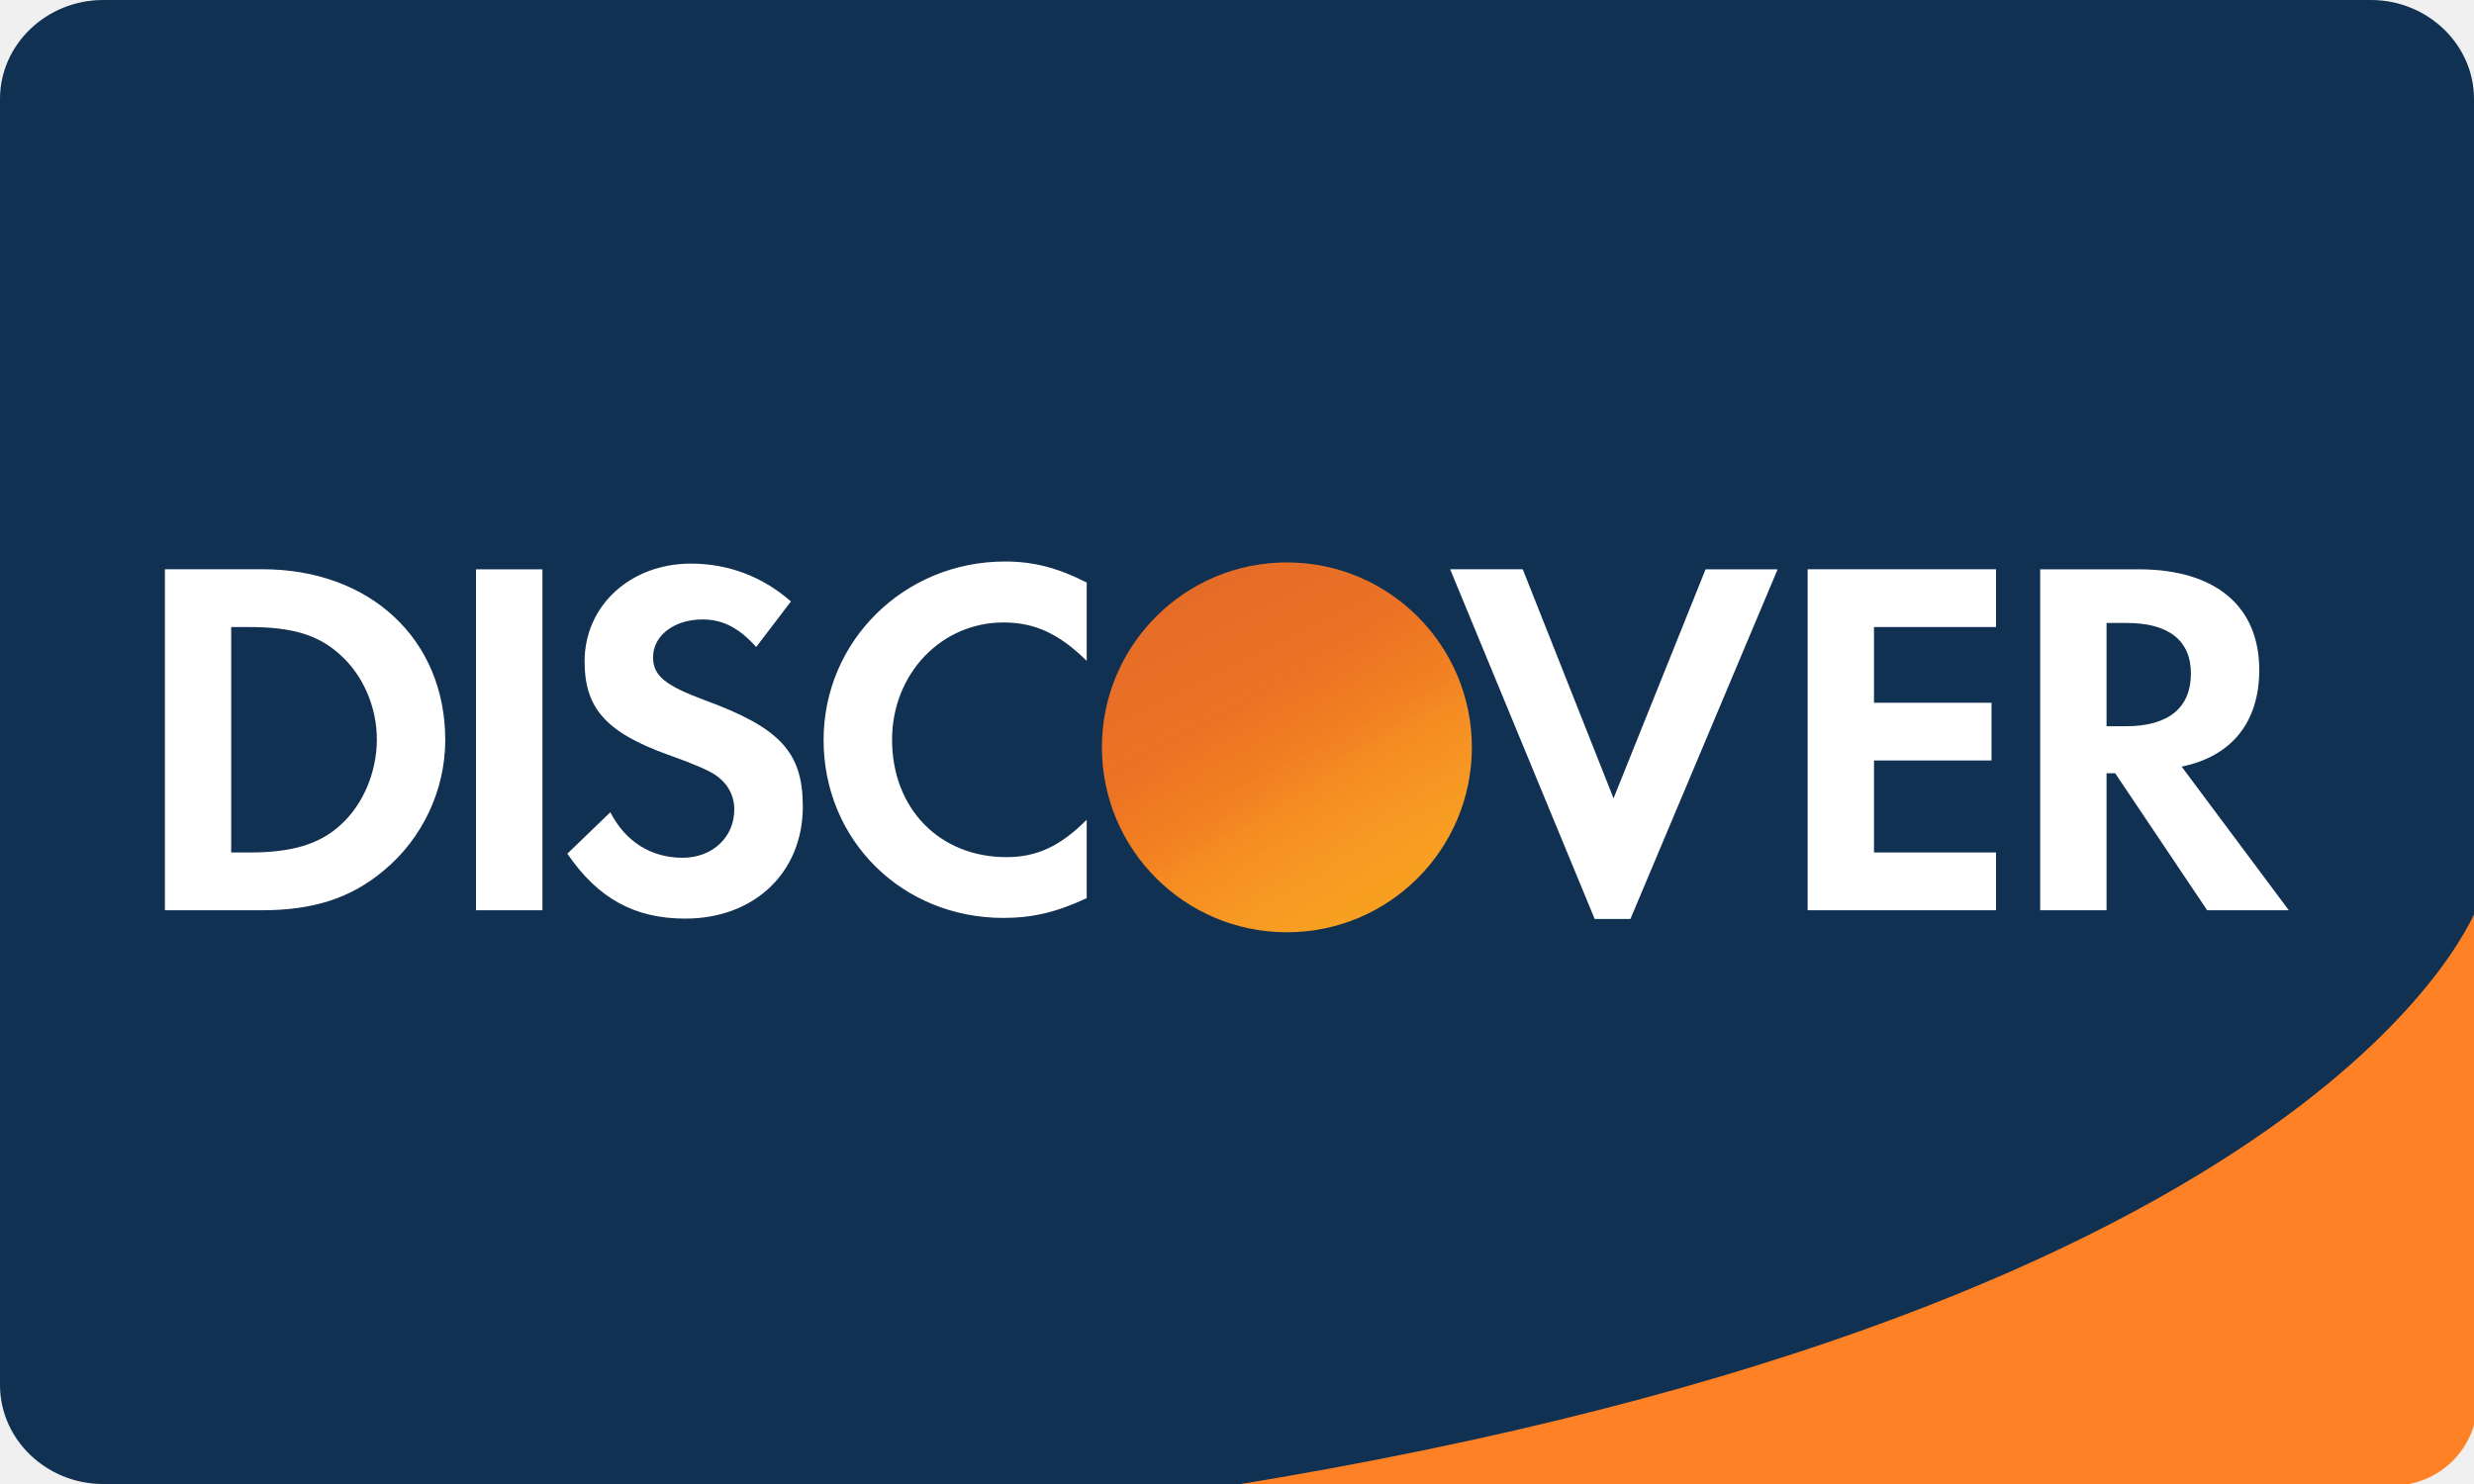
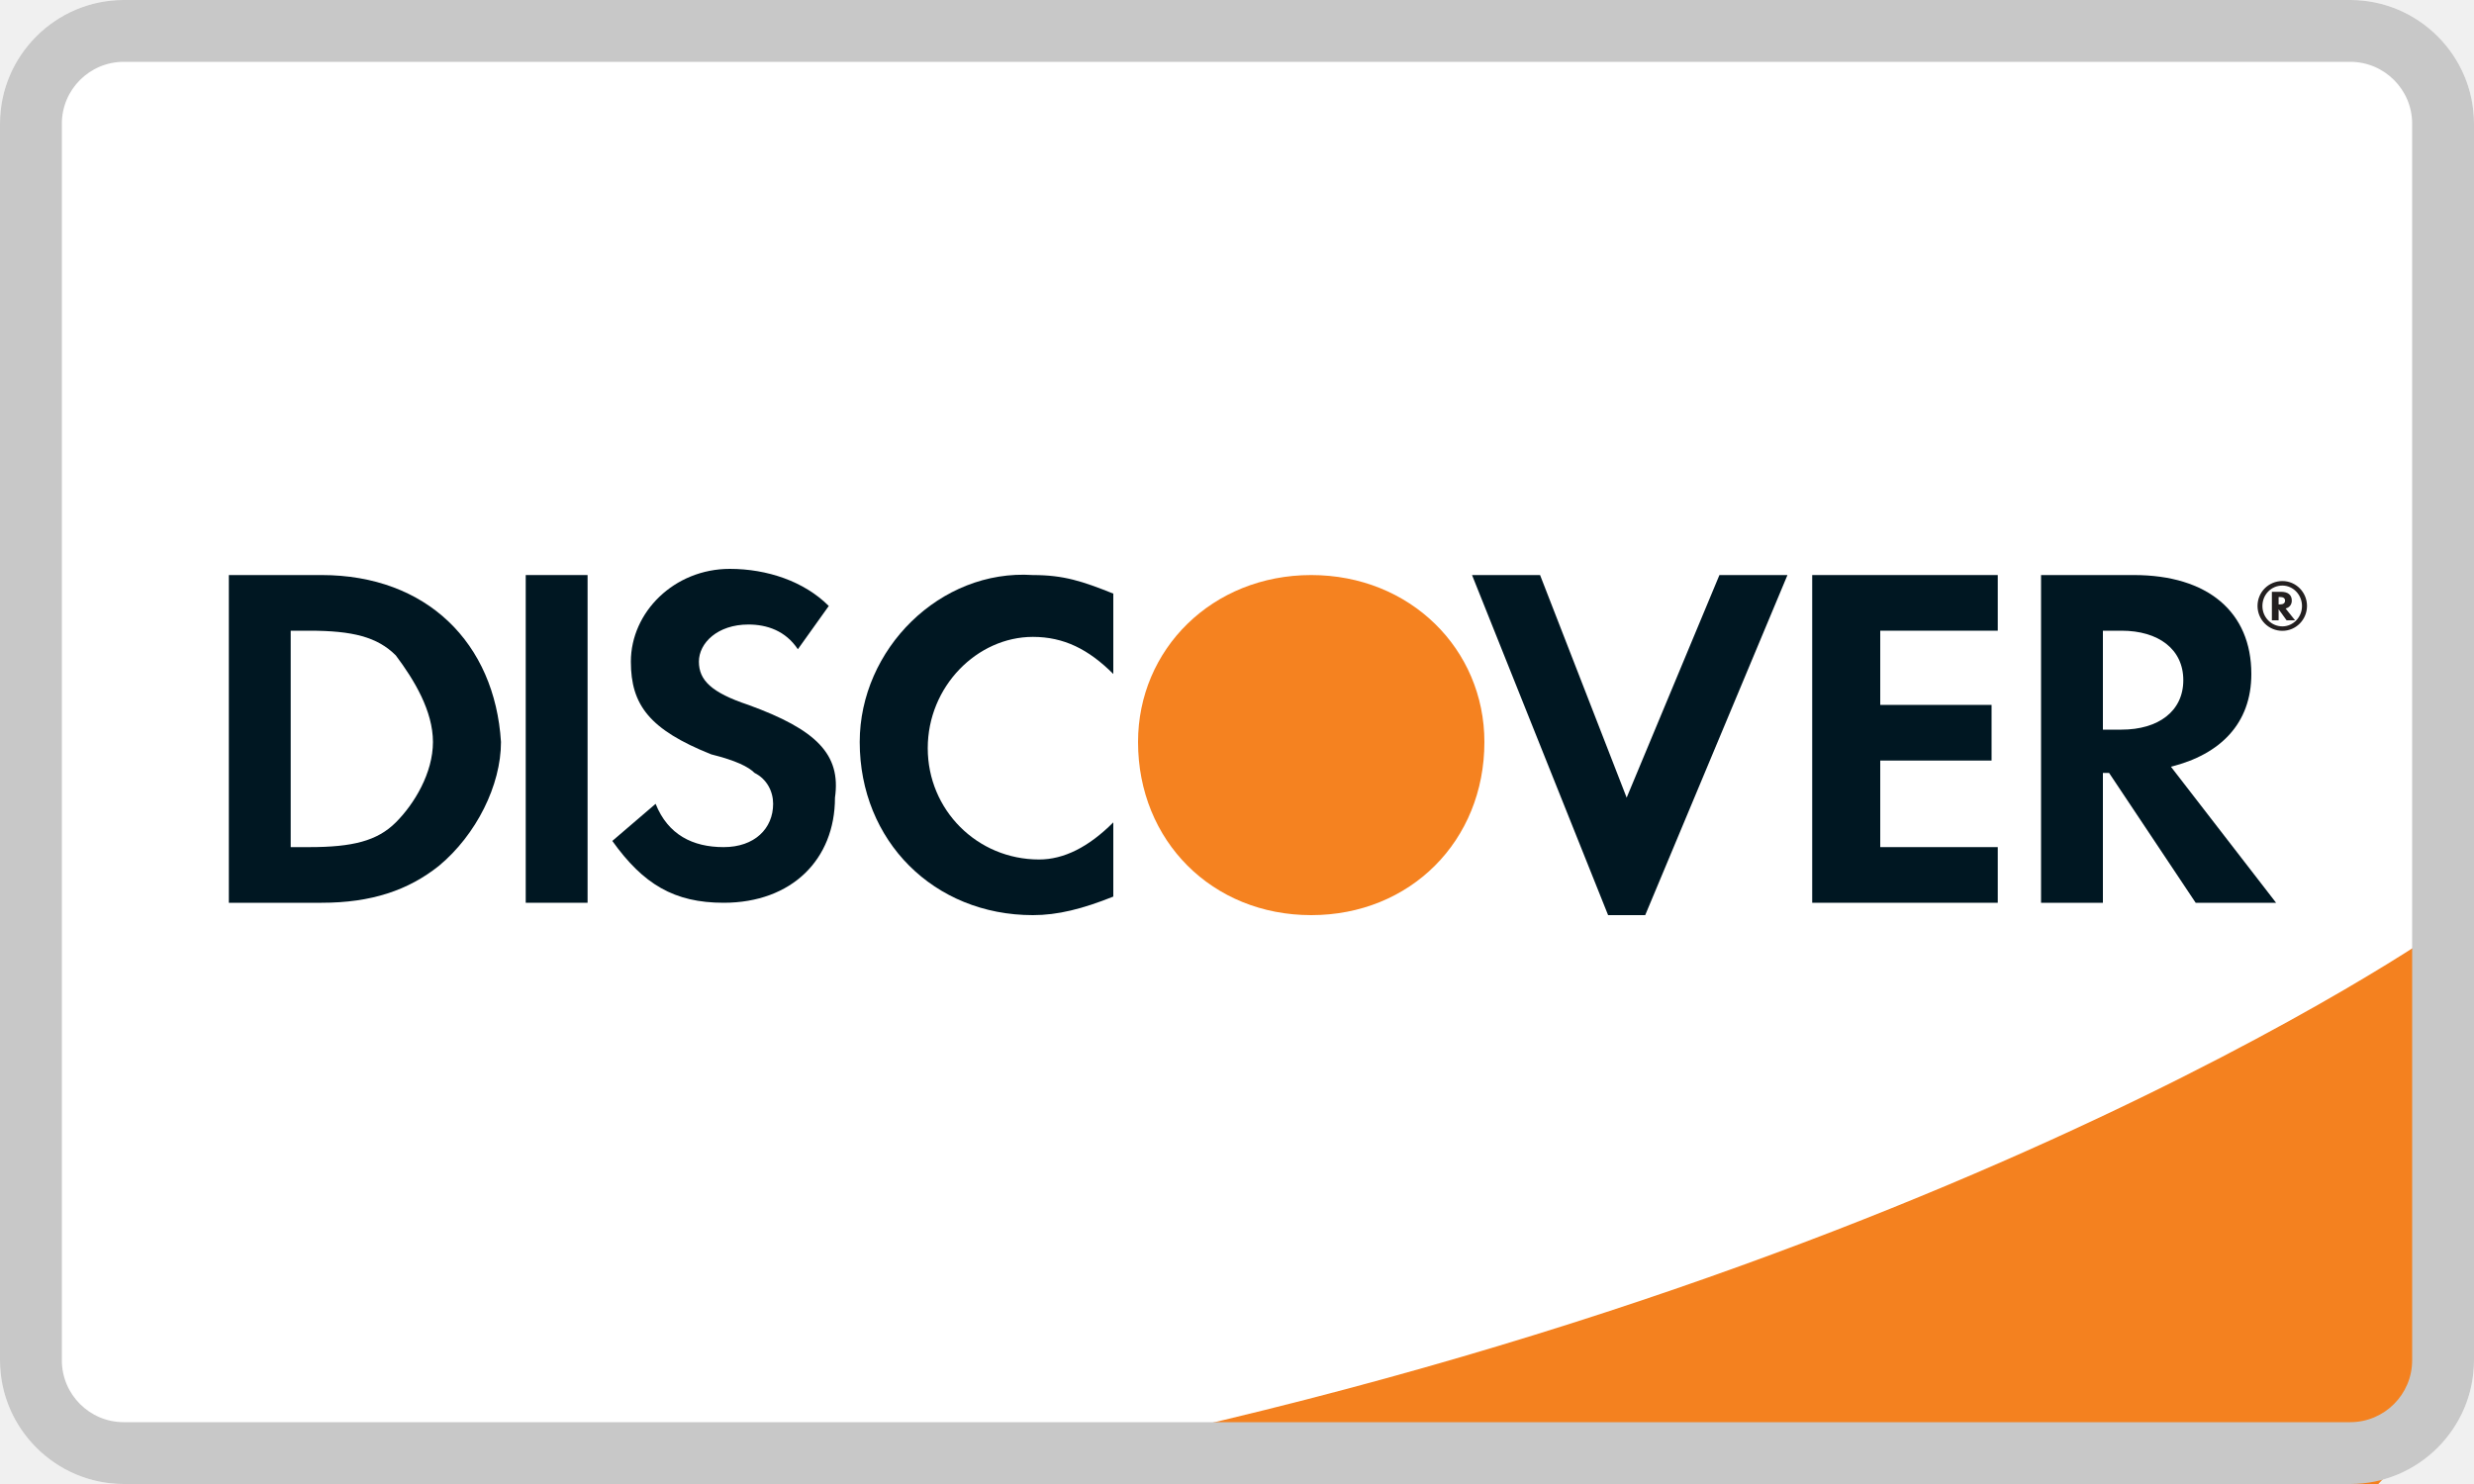
- <svg xmlns="http://www.w3.org/2000/svg" width="40" height="24" viewBox="0 0 40 24" preserveAspectRatio="xMinYMin meet">
-   <path d="M38.333 24H1.667C.75 24 0 23.28 0 22.4V1.6C0 .72.75 0 1.667 0h36.666C39.25 0 40 .72 40 1.6v20.8c0 .88-.75 1.6-1.667 1.6z" style="fill: rgb(17, 49, 82);" />
-   <path d="M 5.498 13.349 C 5.16 13.654 4.722 13.787 4.028 13.787 L 3.738 13.787 L 3.738 10.141 L 4.028 10.141 C 4.722 10.141 5.143 10.265 5.498 10.587 C 5.868 10.917 6.093 11.431 6.093 11.959 C 6.093 12.489 5.869 13.019 5.498 13.349 Z M 4.243 9.206 L 2.666 9.206 L 2.666 14.721 L 4.236 14.721 C 5.069 14.721 5.671 14.524 6.199 14.084 C 6.829 13.564 7.199 12.779 7.199 11.968 C 7.199 10.34 5.985 9.206 4.243 9.206 Z M 7.696 14.721 L 8.77 14.721 L 8.77 9.207 L 7.696 9.207 M 11.393 11.323 C 10.748 11.083 10.559 10.926 10.559 10.628 C 10.559 10.281 10.897 10.018 11.359 10.018 C 11.681 10.018 11.946 10.15 12.226 10.464 L 12.788 9.727 C 12.326 9.322 11.773 9.115 11.17 9.115 C 10.195 9.115 9.452 9.793 9.452 10.695 C 9.452 11.455 9.798 11.845 10.807 12.208 C 11.227 12.356 11.442 12.455 11.55 12.522 C 11.765 12.662 11.872 12.862 11.872 13.092 C 11.872 13.54 11.518 13.872 11.038 13.872 C 10.528 13.872 10.114 13.614 9.868 13.136 L 9.173 13.806 C 9.668 14.532 10.263 14.856 11.08 14.856 C 12.196 14.856 12.98 14.111 12.98 13.044 C 12.98 12.168 12.617 11.771 11.395 11.324 Z M 13.316 11.968 C 13.316 13.588 14.586 14.845 16.223 14.845 C 16.685 14.845 17.081 14.755 17.57 14.525 L 17.57 13.258 C 17.14 13.688 16.76 13.862 16.273 13.862 C 15.191 13.862 14.423 13.077 14.423 11.962 C 14.423 10.902 15.215 10.067 16.223 10.067 C 16.735 10.067 17.123 10.25 17.57 10.687 L 17.57 9.421 C 17.098 9.181 16.71 9.081 16.248 9.081 C 14.621 9.081 13.316 10.364 13.316 11.968 Z M 26.088 12.911 L 24.62 9.206 L 23.446 9.206 L 25.783 14.862 L 26.361 14.862 L 28.741 9.207 L 27.576 9.207 M 29.226 14.721 L 32.272 14.721 L 32.272 13.787 L 30.299 13.787 L 30.299 12.299 L 32.199 12.299 L 32.199 11.365 L 30.299 11.365 L 30.299 10.141 L 32.272 10.141 L 32.272 9.206 L 29.226 9.206 M 34.373 11.745 L 34.059 11.745 L 34.059 10.075 L 34.389 10.075 C 35.059 10.075 35.423 10.355 35.423 10.893 C 35.423 11.447 35.059 11.745 34.373 11.745 Z M 36.528 10.835 C 36.528 9.802 35.818 9.207 34.578 9.207 L 32.986 9.207 L 32.986 14.721 L 34.059 14.721 L 34.059 12.506 L 34.199 12.506 L 35.686 14.721 L 37.006 14.721 L 35.273 12.398 C 36.083 12.233 36.528 11.678 36.528 10.835 Z" style="fill: rgb(255, 255, 255);" />
-   <g id="MarkingBase_1_" transform="matrix(0.089776, 0, 0, 0.089776, 2.192296, 5.72498)">
-     <linearGradient id="SVGID_1_" gradientUnits="userSpaceOnUse" x1="224.392" y1="44.173" x2="201.33" y2="80.281" gradientTransform="matrix(1 0 0 -1 0 141.7323)">
-       <stop offset="0" style="stop-color:#F89F21" />
-       <stop offset="0.25" style="stop-color:#F79A23" />
-       <stop offset="0.533" style="stop-color:#F78E22" />
-       <stop offset="0.62" style="stop-color:#F68721" />
-       <stop offset="0.723" style="stop-color:#F48220" />
-       <stop offset="1" style="stop-color:#F27623" />
-     </linearGradient>
-     <circle fill="url(#SVGID_1_)" cx="207.343" cy="70.866" r="33.307" />
-     <linearGradient id="SVGID_2_" gradientUnits="userSpaceOnUse" x1="220.749" y1="44.664" x2="187.044" y2="110.543" gradientTransform="matrix(1 0 0 -1 0 141.7323)">
-       <stop offset="0" style="stop-color:#F68721;stop-opacity:0" />
-       <stop offset="0.359" style="stop-color:#E27027;stop-opacity:0.27" />
-       <stop offset="0.703" style="stop-color:#D4612C;stop-opacity:0.53" />
-       <stop offset="0.982" style="stop-color:#D15D2D;stop-opacity:0.74" />
-     </linearGradient>
-     <circle opacity="0.65" fill="url(#SVGID_2_)" cx="207.343" cy="70.866" r="33.307" />
-   </g>
-   <g id="Orange_1_" enable-background="new    " transform="matrix(0.469224, 0, 0, 0.469224, 13.78509, 6.199149)">
-     <g id="Orange">
+ <svg xmlns="http://www.w3.org/2000/svg" xmlns:xlink="http://www.w3.org/1999/xlink" width="40px" height="24px" viewBox="0 0 40 24" version="1.1">
+   <defs>
+     <polygon id="path-1" points="0 24 40 24 40 0 0 0" />
+   </defs>
+   <g id="Page-1" stroke="none" stroke-width="1" fill="none" fill-rule="evenodd">
+     <g id="discover">
      <g>
-         <path d="M13,38c20.1,0,40,0,40,0c1.7,0,3-1.3,3-3V18C56,18,51.2,31.8,13,38z" style="fill: rgb(255, 129, 38);" />
+         <path d="M38,24 L2,24 C0.9,24 0,23.1 0,22 L0,2 C0,0.9 0.9,0 2,0 L38,0 C39.1,0 40,0.9 40,2 L40,22 C40,23.1 39.1,24 38,24" id="Fill-1" fill="#FFFFFF" />
+         <path d="M39.512,15 C39.512,15 30.777,21.176 14.806,24 L38.453,24 L39.6,22.765 L39.512,15 Z" id="Fill-3" fill="#F4811F" />
+         <path d="M38,0 L2,0 C0.9,0 0,0.9 0,2 L0,22 C0,23.1 0.9,24 2,24 L38,24 C39.1,24 40,23.1 40,22 L40,2 C40,0.9 39.1,0 38,0 M38,1 C38.551,1 39,1.449 39,2 L39,22 C39,22.551 38.551,23 38,23 L2,23 C1.449,23 1,22.551 1,22 L1,2 C1,1.449 1.449,1 2,1 L38,1" id="Fill-5" fill="#C8C8C8" />
+         <path d="M21.2,9.3 C19.6,9.3 18.4,10.5 18.4,12 C18.4,13.6 19.6,14.8 21.2,14.8 C22.8,14.8 24,13.6 24,12 C24,10.5 22.8,9.3 21.2,9.3" id="Fill-7" fill="#F58220" />
+         <path d="M6.4,13.3 C6.1,13.6 5.7,13.7 5,13.7 L4.7,13.7 L4.7,10.2 L5,10.2 C5.7,10.2 6.1,10.3 6.4,10.6 C6.7,11 7,11.5 7,12 C7,12.5 6.7,13 6.4,13.3 M5.2,9.3 L3.7,9.3 L3.7,14.6 L5.2,14.6 C6,14.6 6.6,14.4 7.1,14 C7.7,13.5 8.1,12.7 8.1,12 C8,10.4 6.9,9.3 5.2,9.3" id="Fill-9" fill="#001722" />
+         <mask id="mask-2" fill="white">
+           <use xlink:href="#path-1" />
+         </mask>
+         <g id="Clip-12" />
+         <polygon id="Fill-11" fill="#001722" mask="url(#mask-2)" points="8.5 14.6 9.5 14.6 9.5 9.3 8.5 9.3" />
+         <path d="M12.1,11.4 C11.5,11.2 11.3,11 11.3,10.7 C11.3,10.4 11.6,10.1 12.1,10.1 C12.4,10.1 12.7,10.2 12.9,10.5 L13.4,9.8 C13,9.4 12.4,9.2 11.8,9.2 C10.9,9.2 10.2,9.9 10.2,10.7 C10.2,11.4 10.5,11.8 11.5,12.2 C11.9,12.3 12.1,12.4 12.2,12.5 C12.4,12.6 12.5,12.8 12.5,13 C12.5,13.4 12.2,13.7 11.7,13.7 C11.2,13.7 10.8,13.5 10.6,13 L9.9,13.6 C10.4,14.3 10.9,14.6 11.7,14.6 C12.8,14.6 13.5,13.9 13.5,12.9 C13.6,12.2 13.2,11.8 12.1,11.4" id="Fill-13" fill="#001722" mask="url(#mask-2)" />
+         <path d="M13.9,12 C13.9,13.6 15.1,14.8 16.7,14.8 C17.1,14.8 17.5,14.7 18,14.5 L18,13.3 C17.6,13.7 17.2,13.9 16.8,13.9 C15.8,13.9 15,13.1 15,12.1 C15,11.1 15.8,10.3 16.7,10.3 C17.2,10.3 17.6,10.5 18,10.9 L18,9.6 C17.5,9.4 17.2,9.3 16.7,9.3 C15.2,9.2 13.9,10.5 13.9,12" id="Fill-14" fill="#001722" mask="url(#mask-2)" />
+         <polygon id="Fill-15" fill="#001722" mask="url(#mask-2)" points="26.3 12.9 24.9 9.3 23.8 9.3 26 14.8 26.6 14.8 28.9 9.3 27.8 9.3" />
+         <polygon id="Fill-16" fill="#001722" mask="url(#mask-2)" points="29.3 14.6 32.3 14.6 32.3 13.7 30.4 13.7 30.4 12.3 32.2 12.3 32.2 11.4 30.4 11.4 30.4 10.2 32.3 10.2 32.3 9.3 29.3 9.3" />
+         <path d="M34.3,11.8 L34,11.8 L34,10.2 L34.3,10.2 C34.9,10.2 35.3,10.5 35.3,11 C35.3,11.5 34.9,11.8 34.3,11.8 M36.4,10.9 C36.4,9.9 35.7,9.3 34.5,9.3 L33,9.3 L33,14.6 L34,14.6 L34,12.5 L34.1,12.5 L35.5,14.6 L36.8,14.6 L35.1,12.4 C35.9,12.2 36.4,11.7 36.4,10.9" id="Fill-17" fill="#001722" mask="url(#mask-2)" />
+         <path d="M36.862,9.775 L36.841,9.775 L36.841,9.655 L36.863,9.655 C36.917,9.655 36.945,9.675 36.945,9.714 C36.945,9.754 36.916,9.775 36.862,9.775 M37.054,9.713 C37.054,9.621 36.993,9.571 36.881,9.571 L36.732,9.571 L36.732,10.032 L36.841,10.032 L36.841,9.853 L36.97,10.032 L37.107,10.032 L36.954,9.841 C37.019,9.824 37.054,9.776 37.054,9.713" id="Fill-18" fill="#231F20" mask="url(#mask-2)" />
+         <path d="M36.902,10.13 C36.723,10.13 36.579,9.983 36.579,9.801 C36.579,9.616 36.722,9.47 36.902,9.47 C37.076,9.47 37.219,9.619 37.219,9.801 C37.219,9.982 37.076,10.13 36.902,10.13 M36.902,9.397 C36.679,9.397 36.5,9.576 36.5,9.799 C36.5,10.023 36.68,10.202 36.902,10.202 C37.122,10.202 37.3,10.021 37.3,9.799 C37.3,9.579 37.122,9.397 36.902,9.397" id="Fill-19" fill="#231F20" mask="url(#mask-2)" />
      </g>
    </g>
  </g>
</svg>
